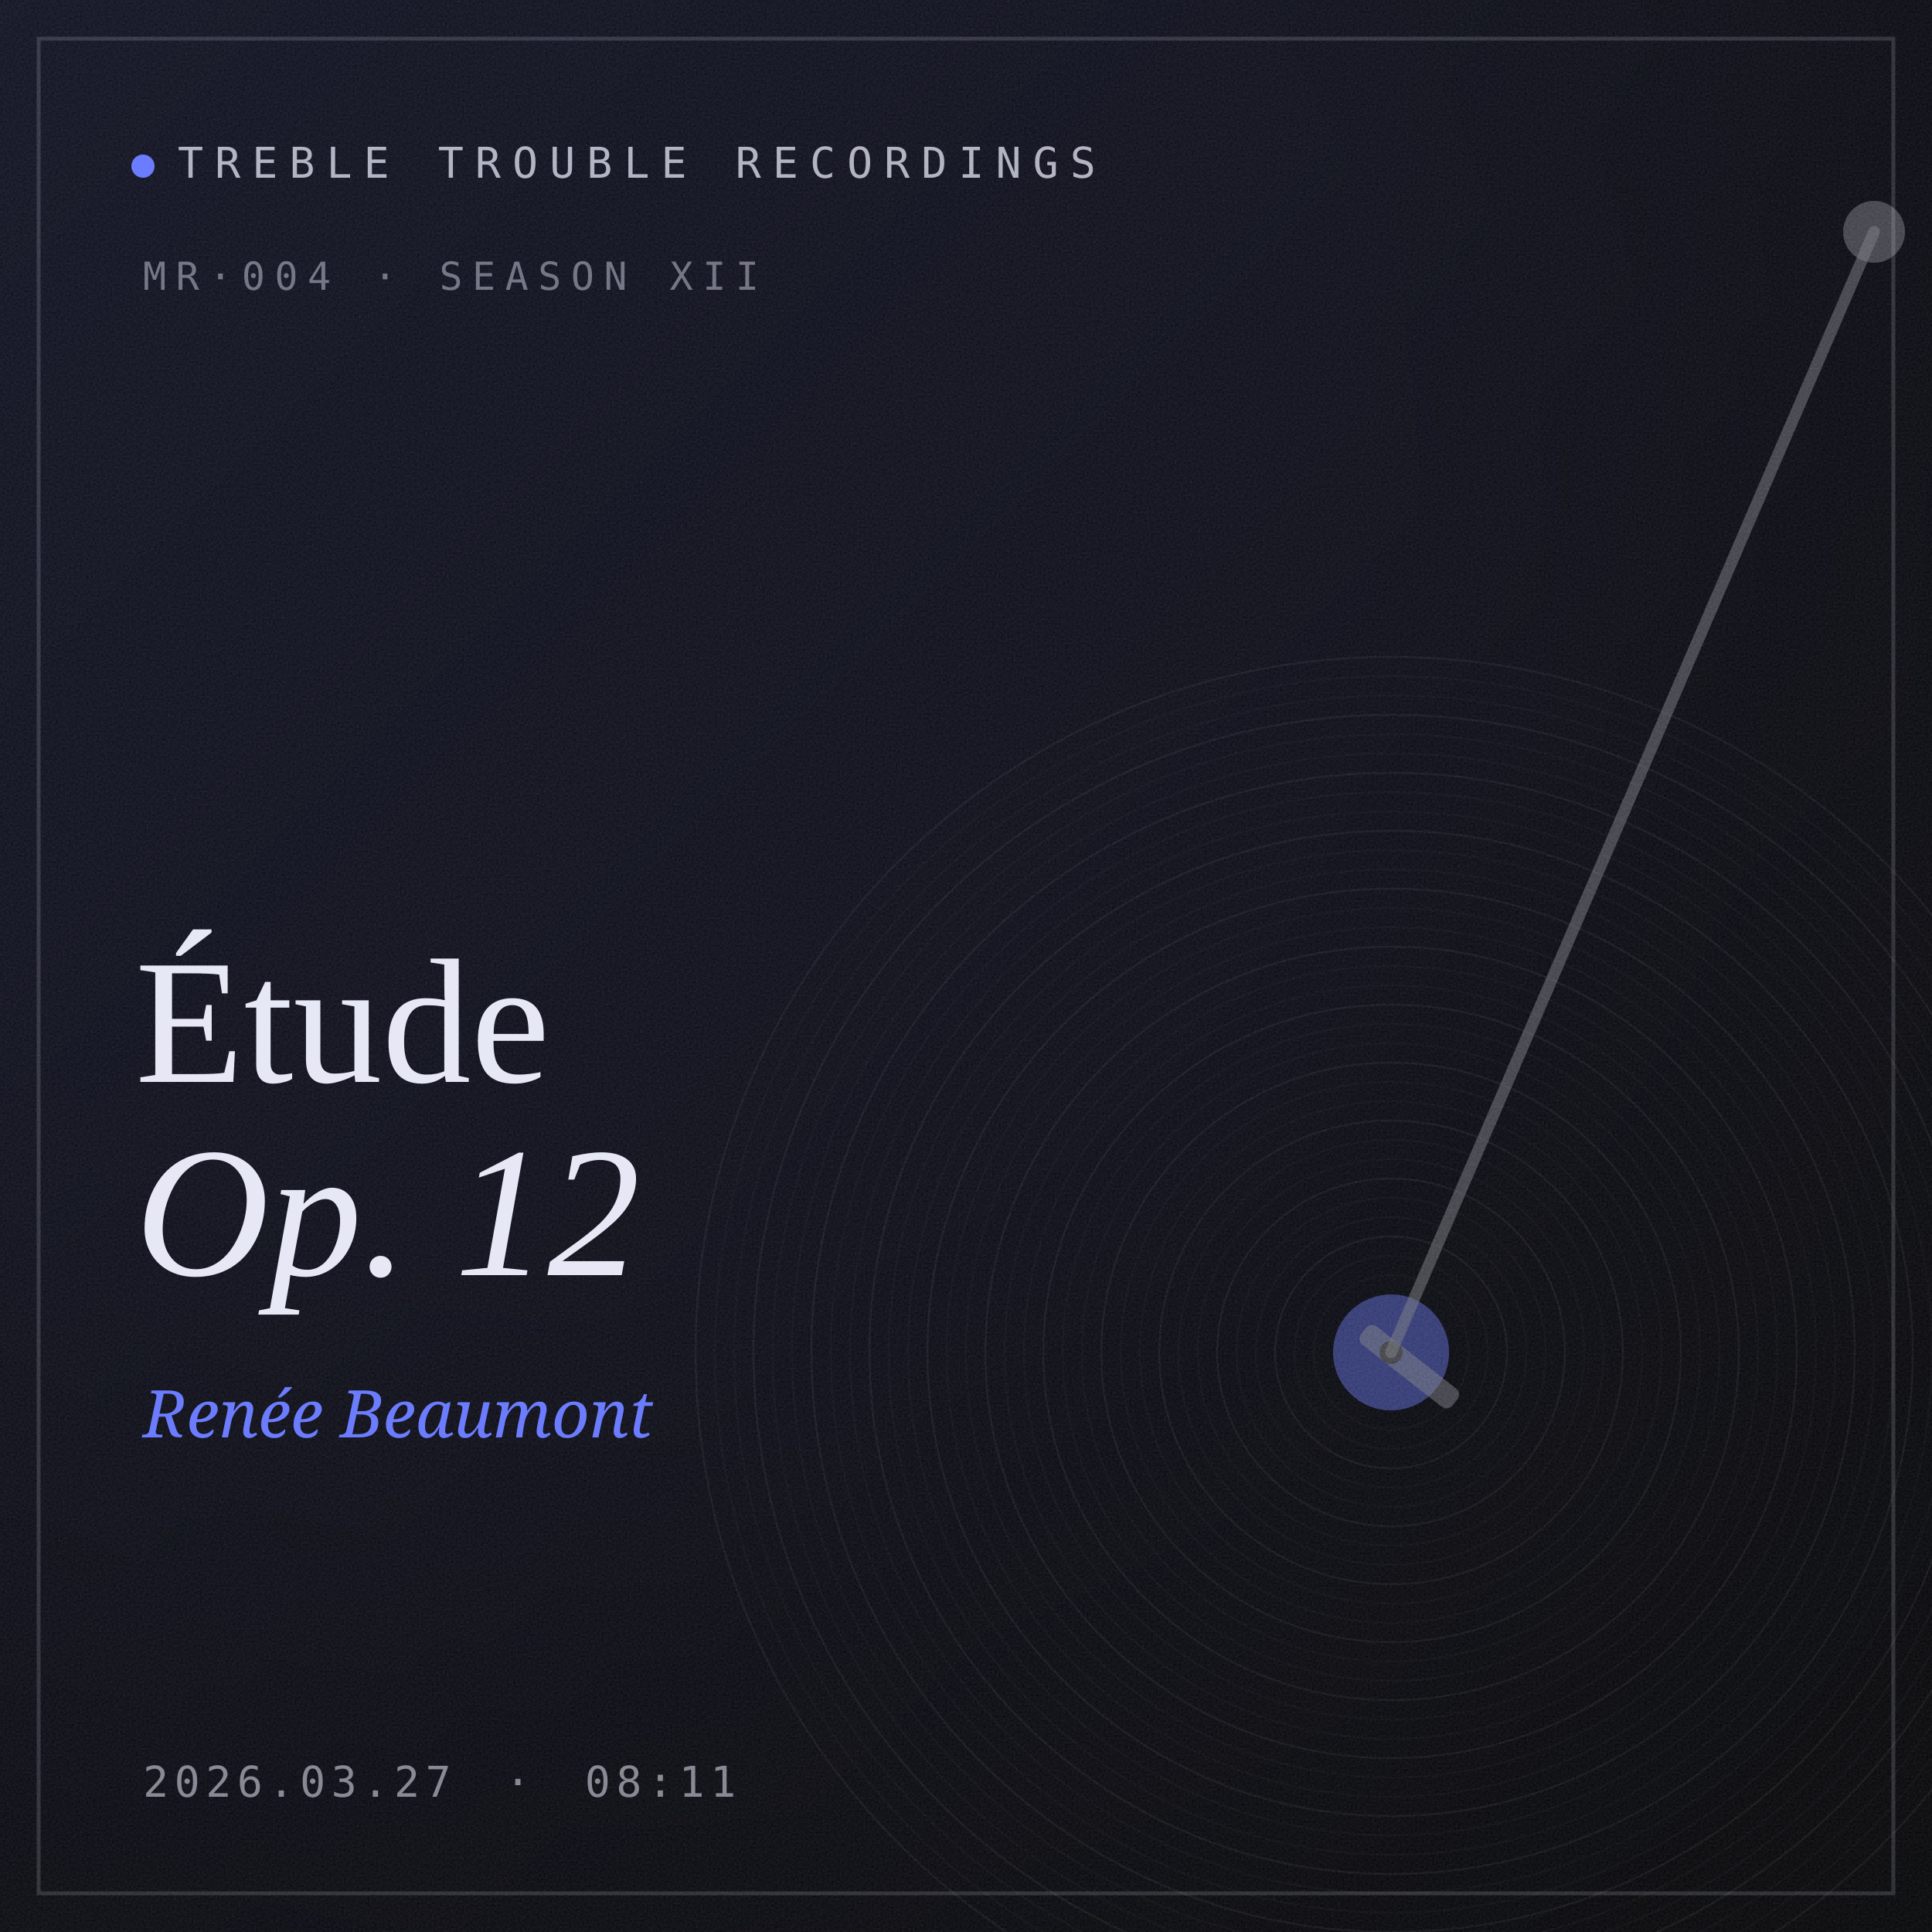
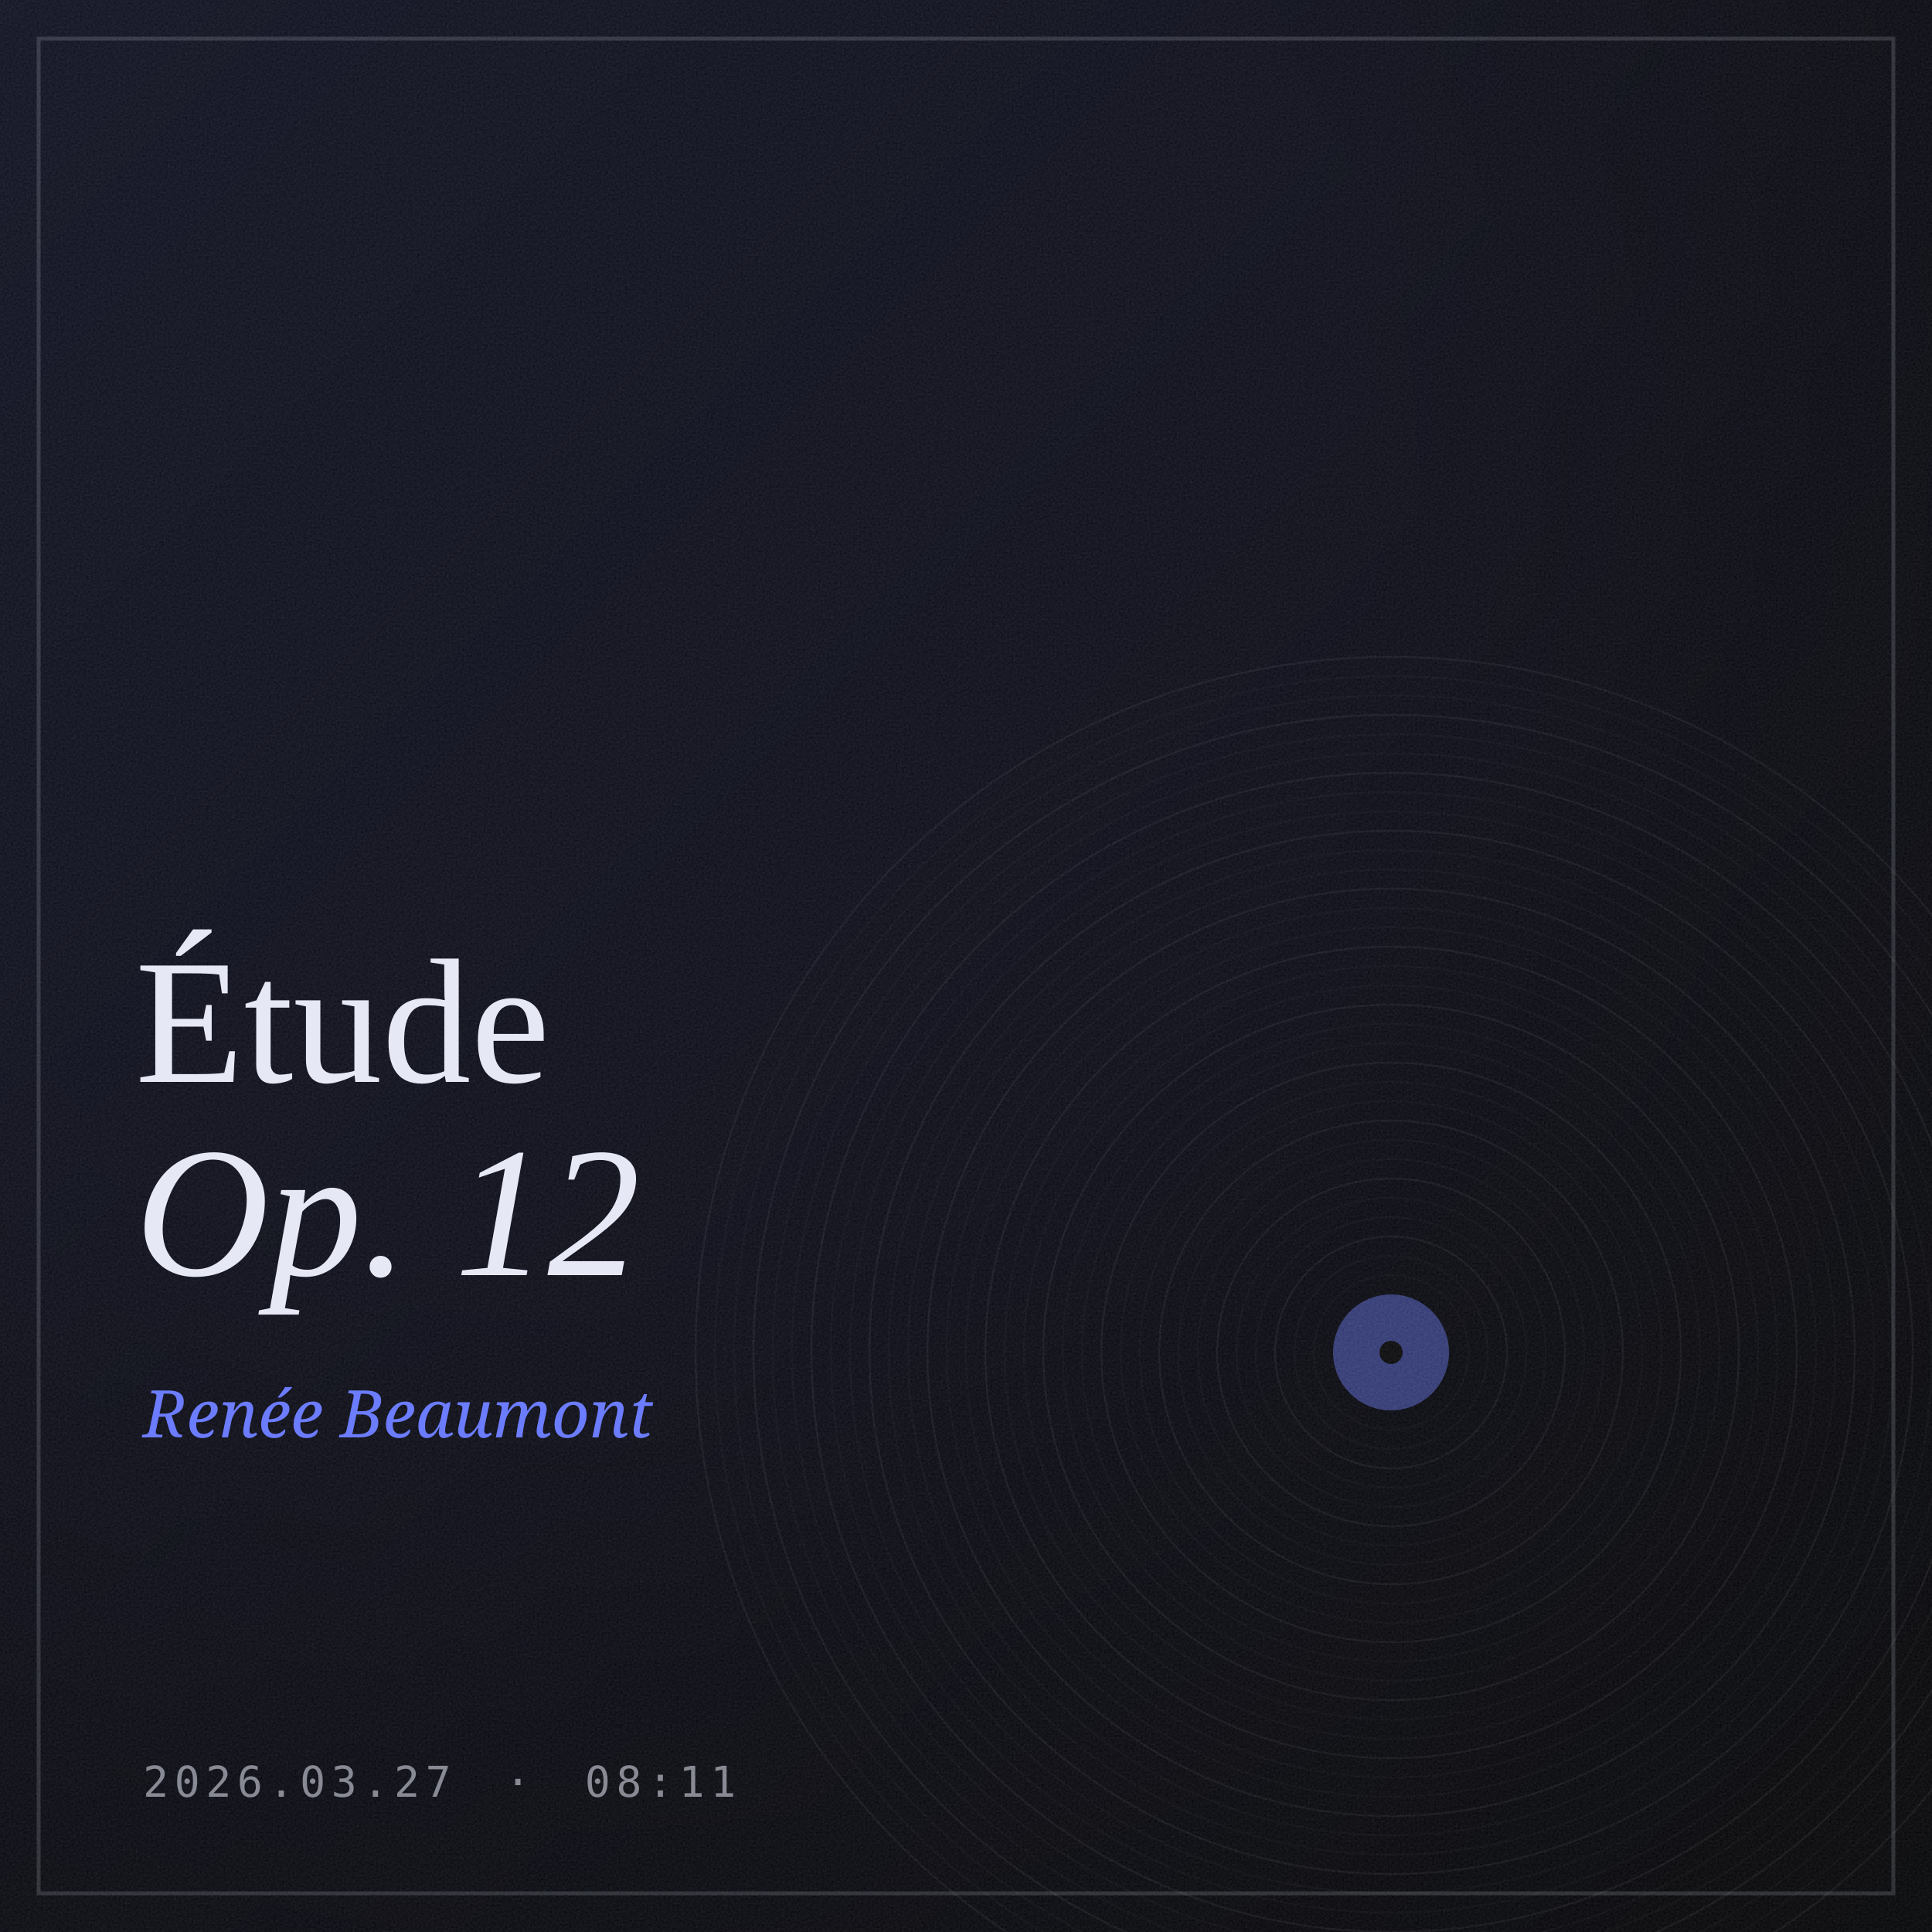
<svg xmlns="http://www.w3.org/2000/svg" width="1000" height="1000" viewBox="0 0 1000 1000">
  <defs>
    <linearGradient id="bg" x1="0" y1="0" x2="1" y2="1">
      <stop offset="0" stop-color="#181b3a" />
      <stop offset="1" stop-color="#070812" />
    </linearGradient>
    <radialGradient id="vig" cx="0.3" cy="0.25" r="1">
      <stop offset="0.4" stop-color="#000" stop-opacity="0" />
      <stop offset="1" stop-color="#000" stop-opacity="0.55" />
    </radialGradient>
    <filter id="grain">
      <feTurbulence type="fractalNoise" baseFrequency="0.9" numOctaves="2" stitchTiles="stitch" />
      <feColorMatrix type="saturate" values="0" />
      <feComponentTransfer>
        <feFuncA type="linear" slope="0.06" />
      </feComponentTransfer>
      <feComposite operator="over" in2="SourceGraphic" />
    </filter>
  </defs>
  <rect width="1000" height="1000" fill="url(#bg)" />
  <rect width="1000" height="1000" fill="url(#vig)" />
  <g opacity="0.92">
    <circle cx="720" cy="700" r="40" fill="none" stroke="#fff" stroke-opacity="0.050" stroke-width="1" />
    <circle cx="720" cy="700" r="50" fill="none" stroke="#fff" stroke-opacity="0.050" stroke-width="1" />
    <circle cx="720" cy="700" r="60" fill="none" stroke="#fff" stroke-opacity="0.110" stroke-width="1" />
    <circle cx="720" cy="700" r="70" fill="none" stroke="#fff" stroke-opacity="0.050" stroke-width="1" />
    <circle cx="720" cy="700" r="80" fill="none" stroke="#fff" stroke-opacity="0.050" stroke-width="1" />
    <circle cx="720" cy="700" r="90" fill="none" stroke="#fff" stroke-opacity="0.110" stroke-width="1" />
    <circle cx="720" cy="700" r="100" fill="none" stroke="#fff" stroke-opacity="0.050" stroke-width="1" />
    <circle cx="720" cy="700" r="110" fill="none" stroke="#fff" stroke-opacity="0.050" stroke-width="1" />
    <circle cx="720" cy="700" r="120" fill="none" stroke="#fff" stroke-opacity="0.110" stroke-width="1" />
    <circle cx="720" cy="700" r="130" fill="none" stroke="#fff" stroke-opacity="0.050" stroke-width="1" />
    <circle cx="720" cy="700" r="140" fill="none" stroke="#fff" stroke-opacity="0.050" stroke-width="1" />
    <circle cx="720" cy="700" r="150" fill="none" stroke="#fff" stroke-opacity="0.110" stroke-width="1" />
    <circle cx="720" cy="700" r="160" fill="none" stroke="#fff" stroke-opacity="0.050" stroke-width="1" />
    <circle cx="720" cy="700" r="170" fill="none" stroke="#fff" stroke-opacity="0.050" stroke-width="1" />
    <circle cx="720" cy="700" r="180" fill="none" stroke="#fff" stroke-opacity="0.110" stroke-width="1" />
    <circle cx="720" cy="700" r="190" fill="none" stroke="#fff" stroke-opacity="0.050" stroke-width="1" />
    <circle cx="720" cy="700" r="200" fill="none" stroke="#fff" stroke-opacity="0.050" stroke-width="1" />
    <circle cx="720" cy="700" r="210" fill="none" stroke="#fff" stroke-opacity="0.110" stroke-width="1" />
    <circle cx="720" cy="700" r="220" fill="none" stroke="#fff" stroke-opacity="0.050" stroke-width="1" />
    <circle cx="720" cy="700" r="230" fill="none" stroke="#fff" stroke-opacity="0.050" stroke-width="1" />
    <circle cx="720" cy="700" r="240" fill="none" stroke="#fff" stroke-opacity="0.110" stroke-width="1" />
    <circle cx="720" cy="700" r="250" fill="none" stroke="#fff" stroke-opacity="0.050" stroke-width="1" />
    <circle cx="720" cy="700" r="260" fill="none" stroke="#fff" stroke-opacity="0.050" stroke-width="1" />
    <circle cx="720" cy="700" r="270" fill="none" stroke="#fff" stroke-opacity="0.110" stroke-width="1" />
    <circle cx="720" cy="700" r="280" fill="none" stroke="#fff" stroke-opacity="0.050" stroke-width="1" />
    <circle cx="720" cy="700" r="290" fill="none" stroke="#fff" stroke-opacity="0.050" stroke-width="1" />
    <circle cx="720" cy="700" r="300" fill="none" stroke="#fff" stroke-opacity="0.110" stroke-width="1" />
    <circle cx="720" cy="700" r="310" fill="none" stroke="#fff" stroke-opacity="0.050" stroke-width="1" />
    <circle cx="720" cy="700" r="320" fill="none" stroke="#fff" stroke-opacity="0.050" stroke-width="1" />
    <circle cx="720" cy="700" r="330" fill="none" stroke="#fff" stroke-opacity="0.110" stroke-width="1" />
    <circle cx="720" cy="700" r="340" fill="none" stroke="#fff" stroke-opacity="0.050" stroke-width="1" />
    <circle cx="720" cy="700" r="350" fill="none" stroke="#fff" stroke-opacity="0.050" stroke-width="1" />
    <circle cx="720" cy="700" r="360" fill="none" stroke="#fff" stroke-opacity="0.110" stroke-width="1" />
    <circle cx="720" cy="700" r="30" fill="#6C7CFF" fill-opacity="0.9" />
    <circle cx="720" cy="700" r="6" fill="#0c0c10" />
  </g>
-   <g stroke="#E6E8F6" stroke-opacity="0.5" fill="none" stroke-width="6" stroke-linecap="round">
-     <line x1="970" y1="120" x2="720" y2="700" />
-   </g>
-   <circle cx="970" cy="120" r="16" fill="#E6E8F6" fill-opacity="0.5" />
-   <rect x="702" y="694" width="60" height="12" rx="4" fill="#E6E8F6" fill-opacity="0.5" transform="rotate(38 720 700)" />
  <rect width="1000" height="1000" filter="url(#grain)" opacity="0.5" />
-   <circle cx="74" cy="86" r="6" fill="#6C7CFF" />
-   <text x="92" y="92" font-family="ui-monospace, Menlo, Consolas, monospace" font-size="22" letter-spacing="6" fill="#E6E8F6" fill-opacity="0.75">TREBLE TROUBLE RECORDINGS</text>
-   <text x="74" y="150" font-family="ui-monospace, Menlo, Consolas, monospace" font-size="20" letter-spacing="5" fill="#E6E8F6" fill-opacity="0.45">MR·004 · SEASON XII</text>
  <text x="70" y="560" font-family="Georgia, 'Times New Roman', serif" font-size="92" fill="#E6E8F6">Étude</text>
  <text x="70" y="660" font-family="Georgia, 'Times New Roman', serif" font-size="96" font-style="italic" fill="#E6E8F6">Op. 12</text>
  <text x="74" y="744" font-family="Georgia, serif" font-style="italic" font-size="34" fill="#6C7CFF">Renée Beaumont</text>
  <text x="74" y="930" font-family="ui-monospace, Menlo, Consolas, monospace" font-size="22" letter-spacing="3" fill="#E6E8F6" fill-opacity="0.55">2026.03.27　·　08:11</text>
  <rect x="20" y="20" width="960" height="960" fill="none" stroke="#E6E8F6" stroke-opacity="0.16" stroke-width="2" />
</svg>
